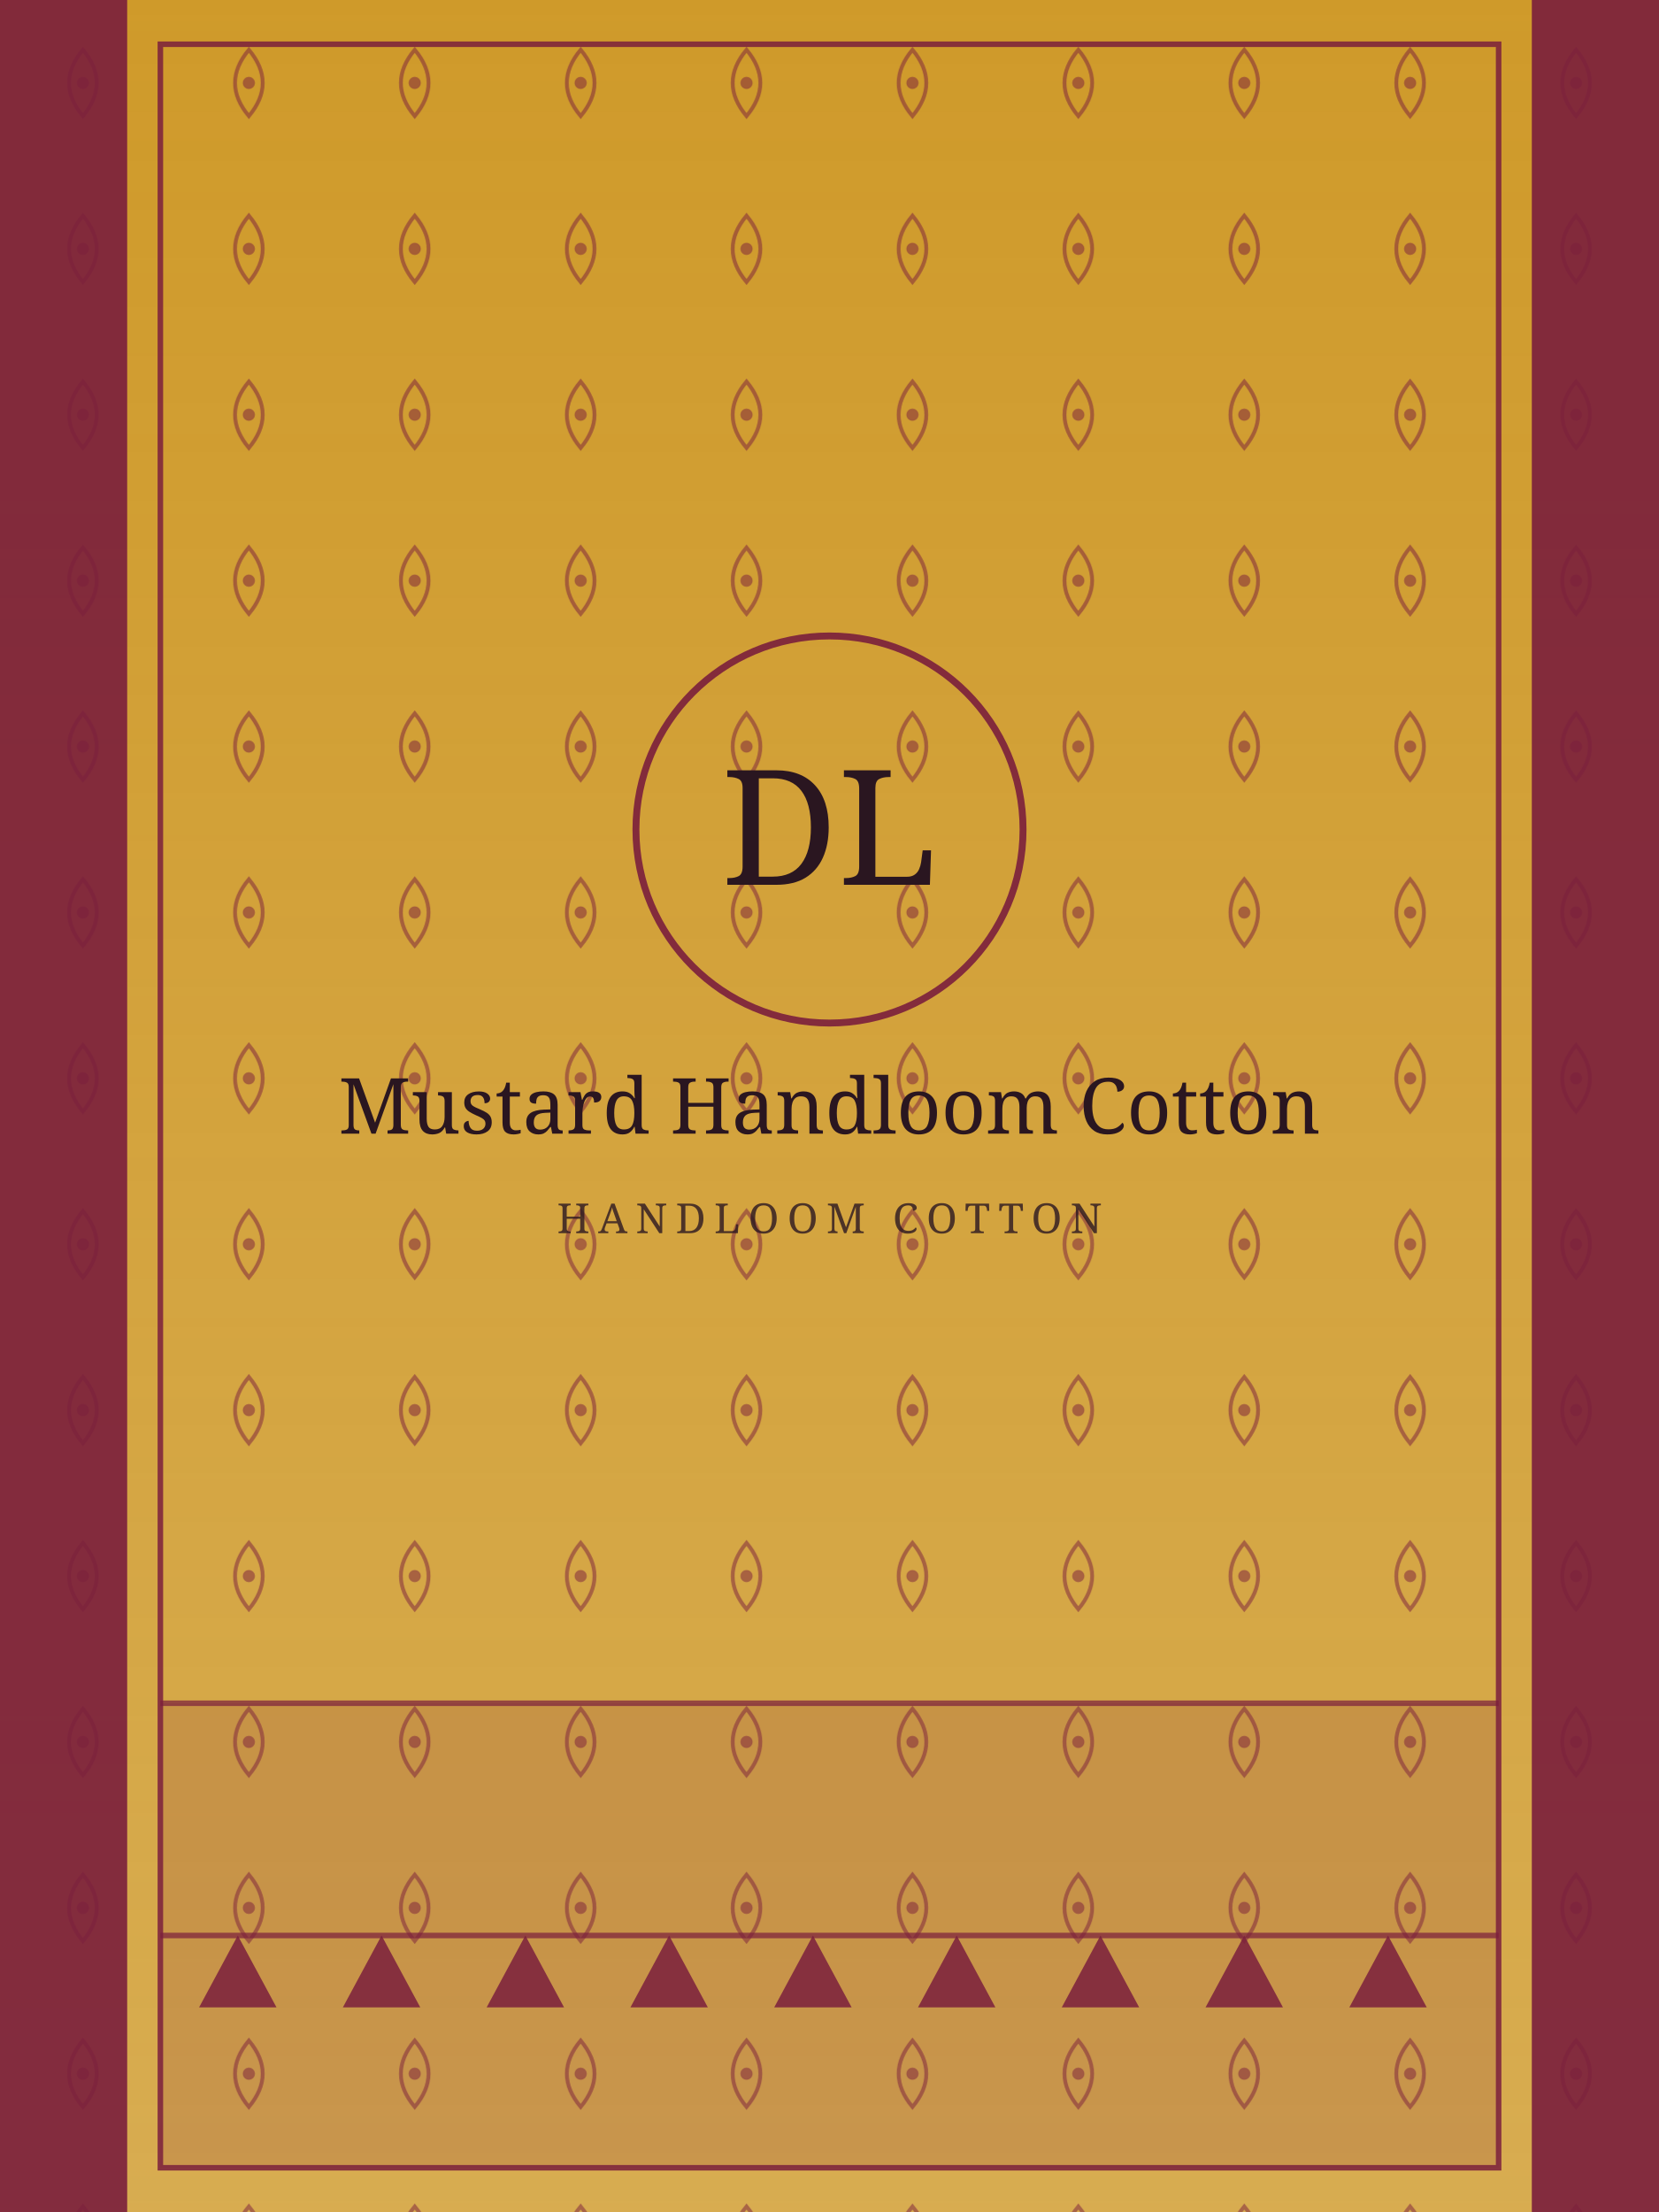
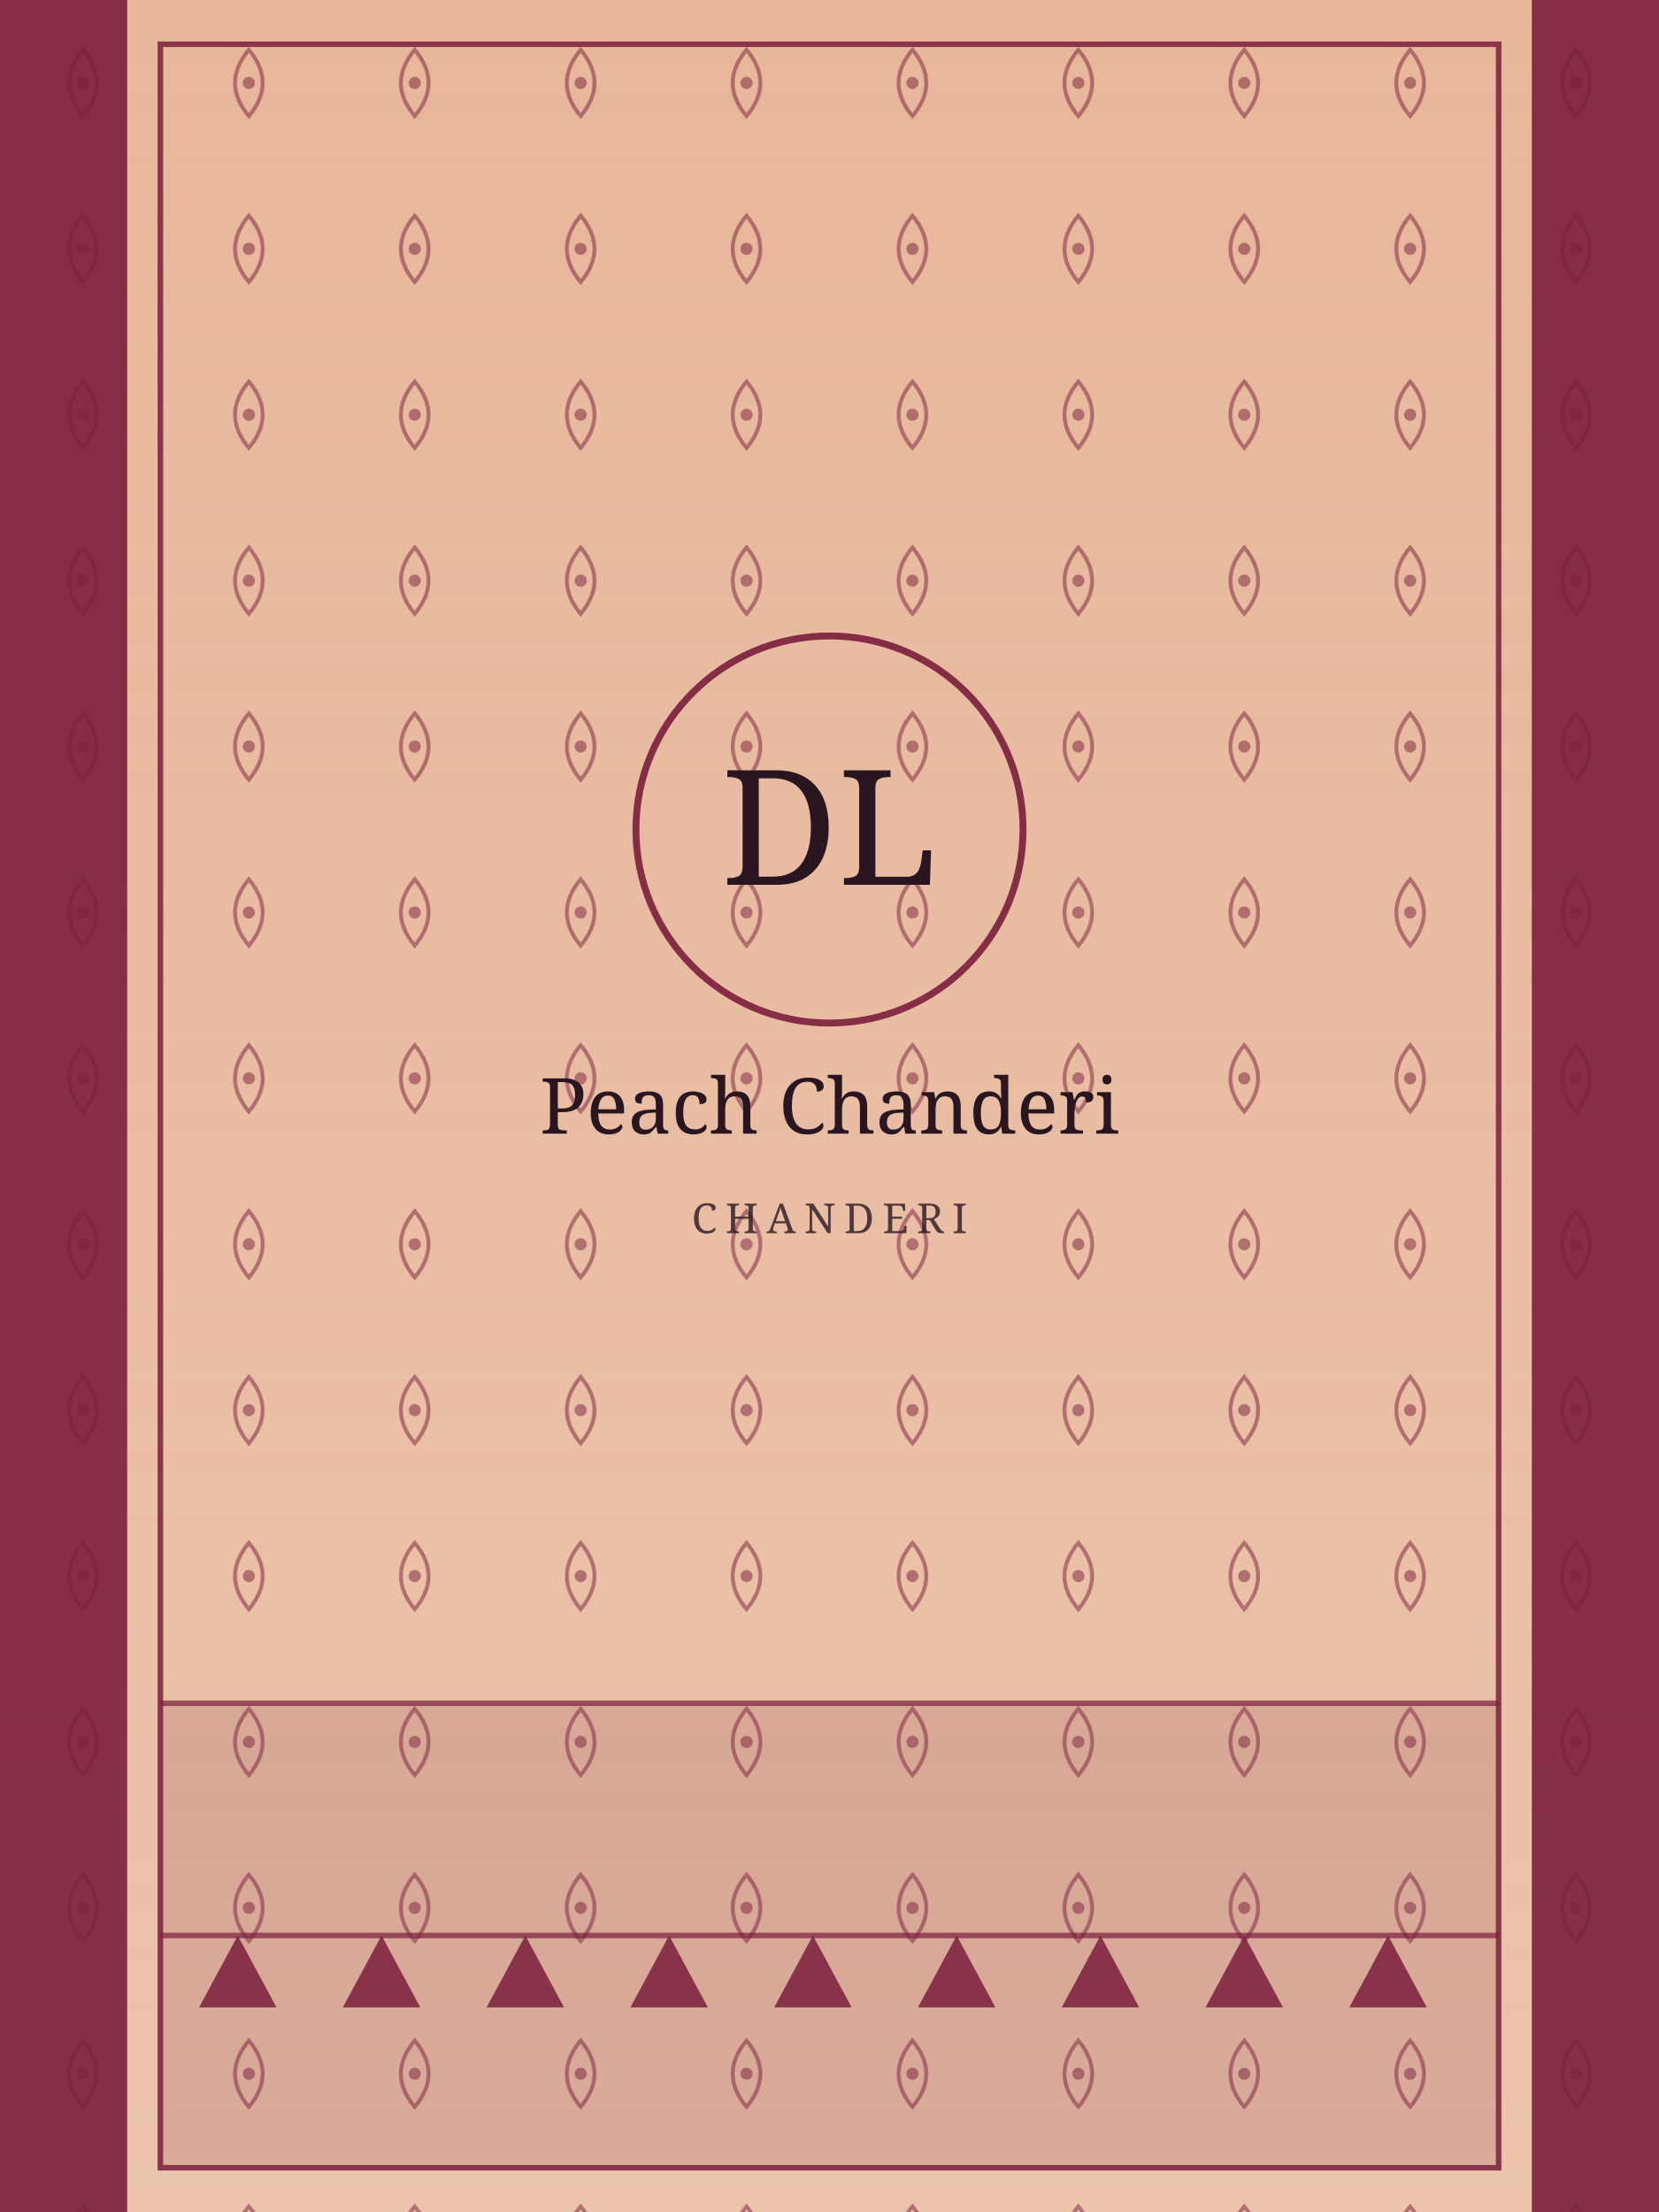
- <svg xmlns="http://www.w3.org/2000/svg" viewBox="0 0 600 800" width="600" height="800" role="img" aria-label="Mustard Handloom Cotton">
+ <svg xmlns="http://www.w3.org/2000/svg" viewBox="0 0 600 800" width="600" height="800" role="img" aria-label="Peach Chanderi">
  <defs>
    <linearGradient id="g" x1="0" y1="0" x2="0" y2="1">
-       <stop offset="0" stop-color="#CF9A2A" />
-       <stop offset="1" stop-color="#CF9A2A" stop-opacity="0.82" />
+       <stop offset="0" stop-color="#E7B79A" />
+       <stop offset="1" stop-color="#E7B79A" stop-opacity="0.82" />
    </linearGradient>
    <pattern id="buti" width="60" height="60" patternUnits="userSpaceOnUse">
      <g fill="none" stroke="#7A1E3C" stroke-width="1.4" opacity="0.5">
        <path d="M30 18 q10 12 0 24 q-10 -12 0 -24 Z" />
        <circle cx="30" cy="30" r="2.2" fill="#7A1E3C" stroke="none" />
      </g>
    </pattern>
  </defs>
  <rect width="600" height="800" fill="url(#g)" />
  <rect width="600" height="800" fill="url(#buti)" />
  <rect x="0" y="0" width="46" height="800" fill="#7A1E3C" opacity="0.9" />
  <rect x="554" y="0" width="46" height="800" fill="#7A1E3C" opacity="0.9" />
  <g stroke="#7A1E3C" stroke-width="2" opacity="0.85" fill="none">
    <rect x="58" y="16" width="484" height="768" />
  </g>
  <rect x="58" y="616" width="484" height="168" fill="#7A1E3C" opacity="0.16" />
  <g stroke="#7A1E3C" stroke-width="2" opacity="0.7" fill="none">
    <line x1="58" y1="616" x2="542" y2="616" />
    <line x1="58" y1="700" x2="542" y2="700" />
  </g>
  <g fill="#7A1E3C" opacity="0.85">
    <path d="M86 700 l14 26 l-28 0 Z" />
    <path d="M138 700 l14 26 l-28 0 Z" />
    <path d="M190 700 l14 26 l-28 0 Z" />
    <path d="M242 700 l14 26 l-28 0 Z" />
    <path d="M294 700 l14 26 l-28 0 Z" />
    <path d="M346 700 l14 26 l-28 0 Z" />
    <path d="M398 700 l14 26 l-28 0 Z" />
    <path d="M450 700 l14 26 l-28 0 Z" />
    <path d="M502 700 l14 26 l-28 0 Z" />
  </g>
  <g transform="translate(300,300)">
    <circle r="70" fill="none" stroke="#7A1E3C" stroke-width="2.5" opacity="0.9" />
    <text x="0" y="20" text-anchor="middle" font-family="Georgia, serif" font-size="58" fill="#2A1620">DL</text>
  </g>
-   <text x="300" y="410" text-anchor="middle" font-family="Georgia, serif" font-size="28" fill="#2A1620">Mustard Handloom Cotton</text>
-   <text x="300" y="446" text-anchor="middle" font-family="Georgia, serif" font-size="15" letter-spacing="3" fill="#2A1620" opacity="0.8">HANDLOOM COTTON</text>
+   <text x="300" y="410" text-anchor="middle" font-family="Georgia, serif" font-size="28" fill="#2A1620">Peach Chanderi</text>
+   <text x="300" y="446" text-anchor="middle" font-family="Georgia, serif" font-size="15" letter-spacing="3" fill="#2A1620" opacity="0.8">CHANDERI</text>
</svg>
